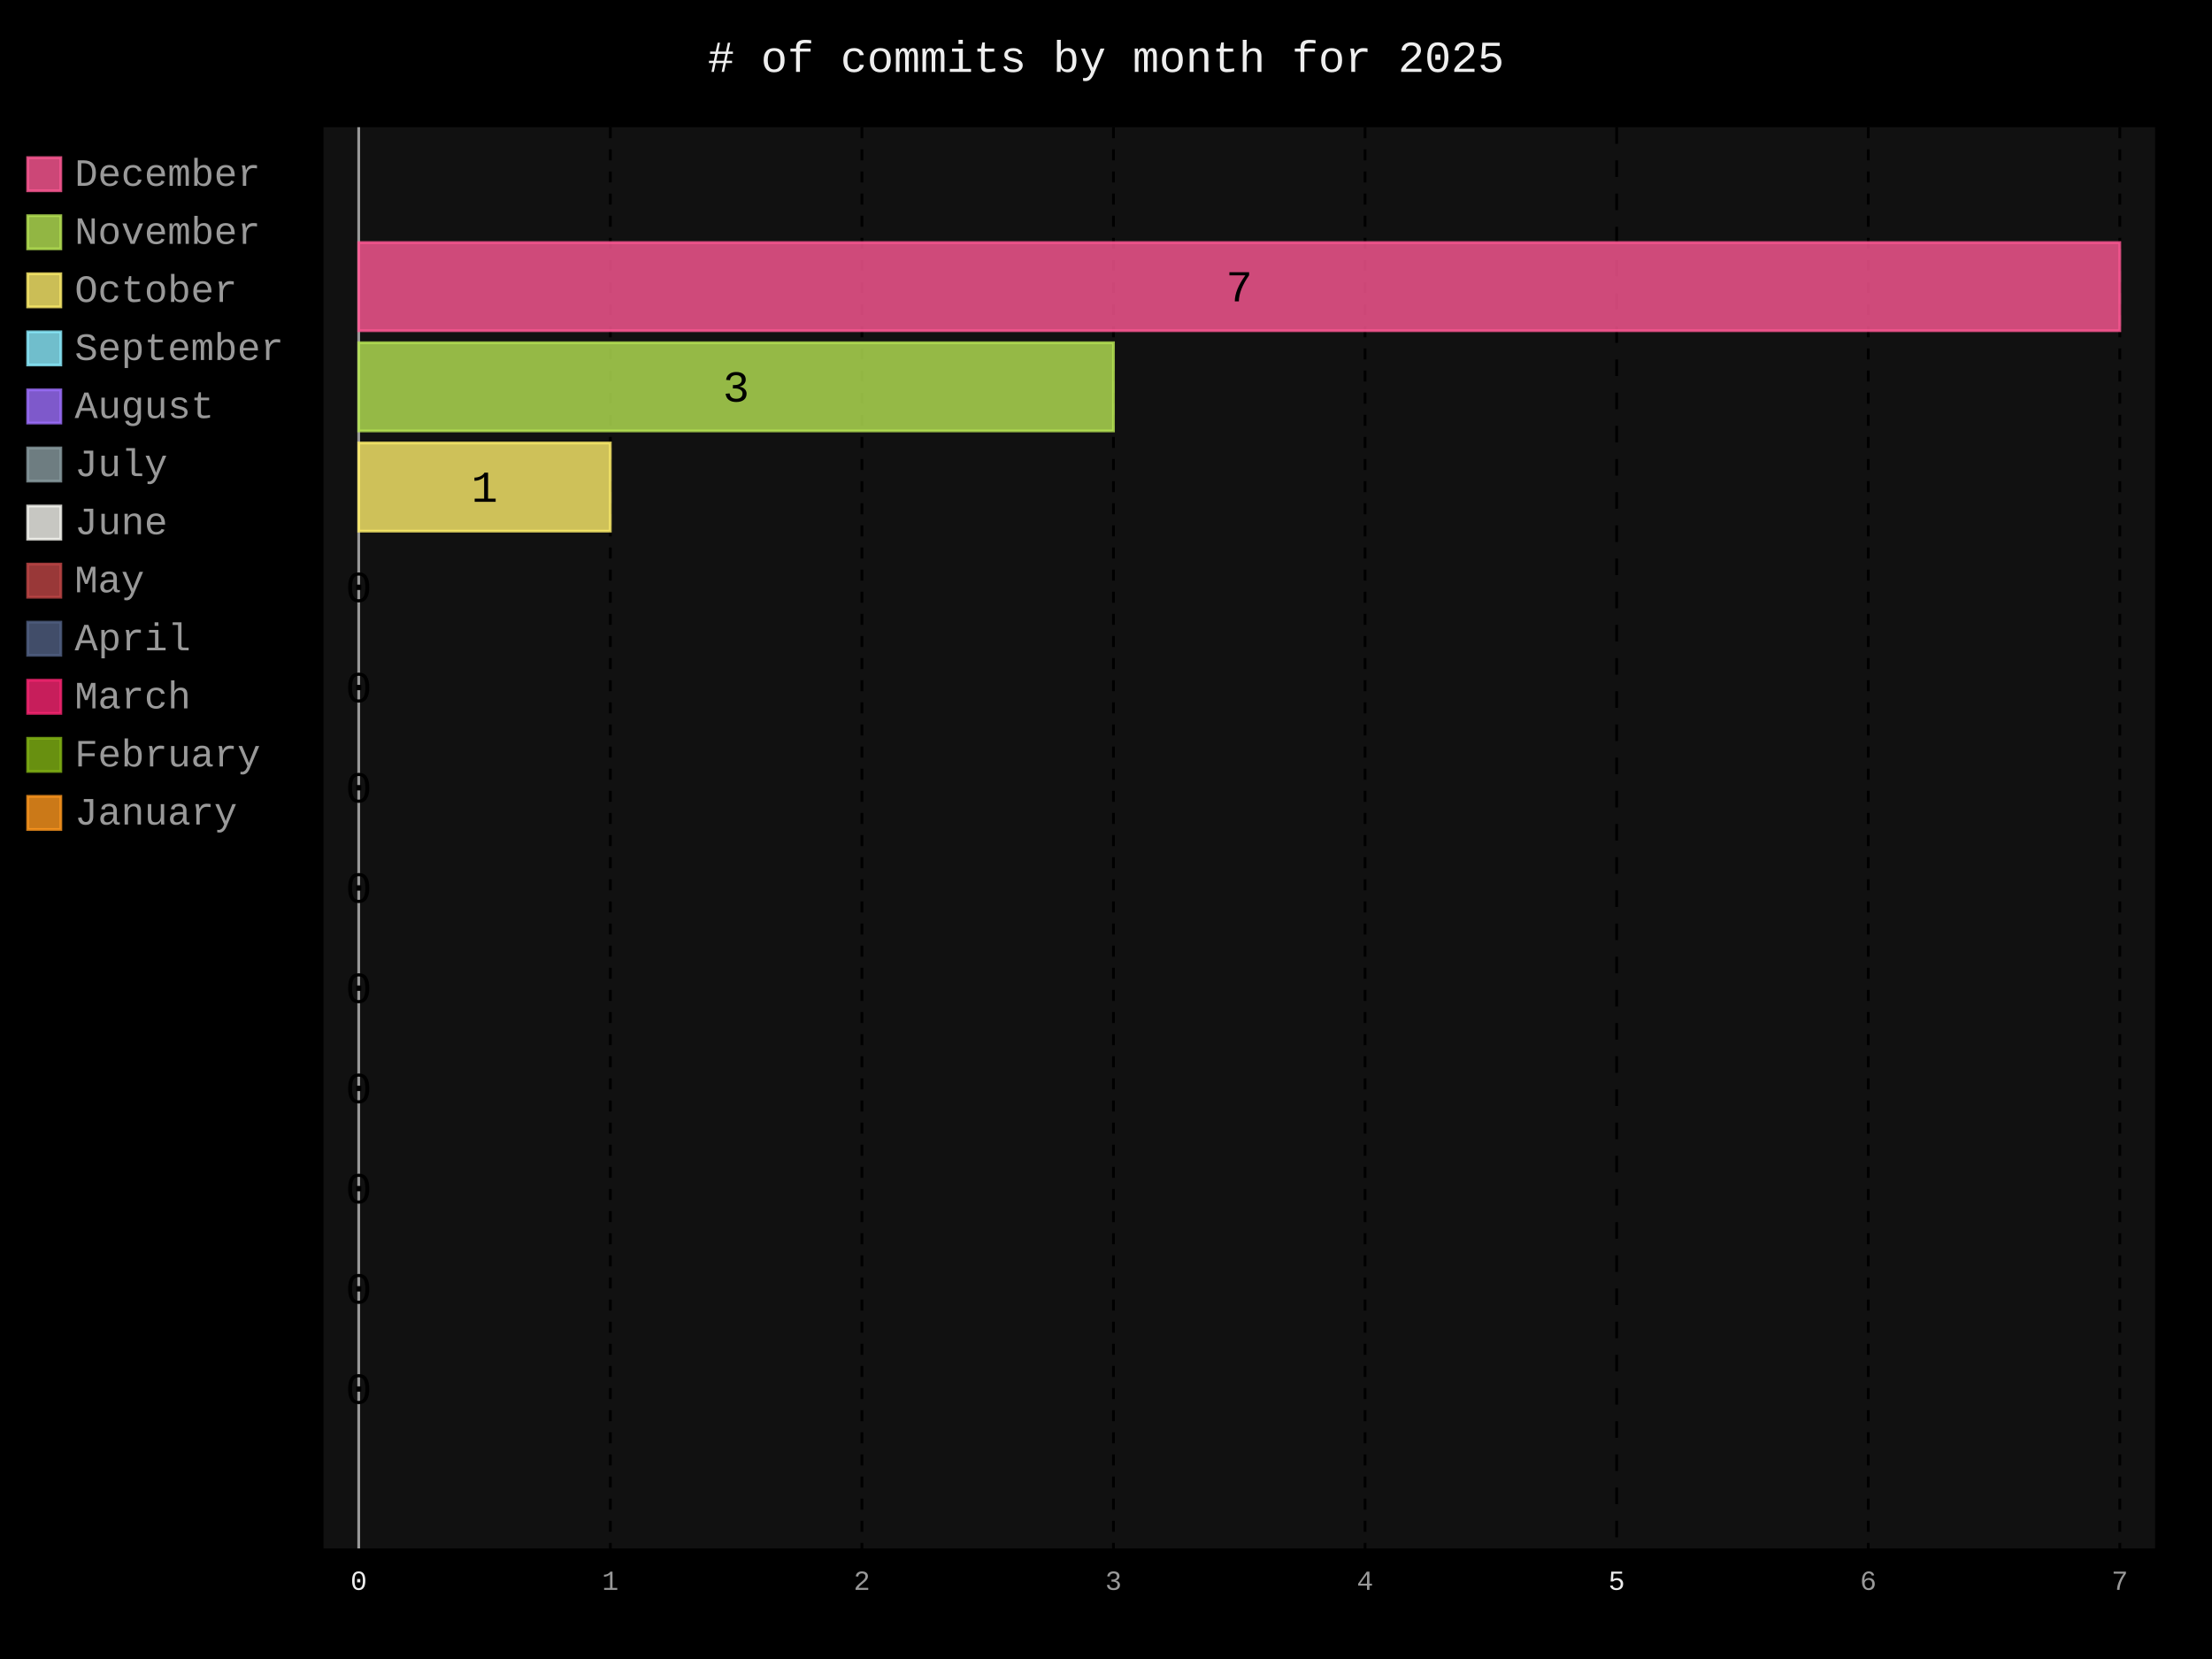
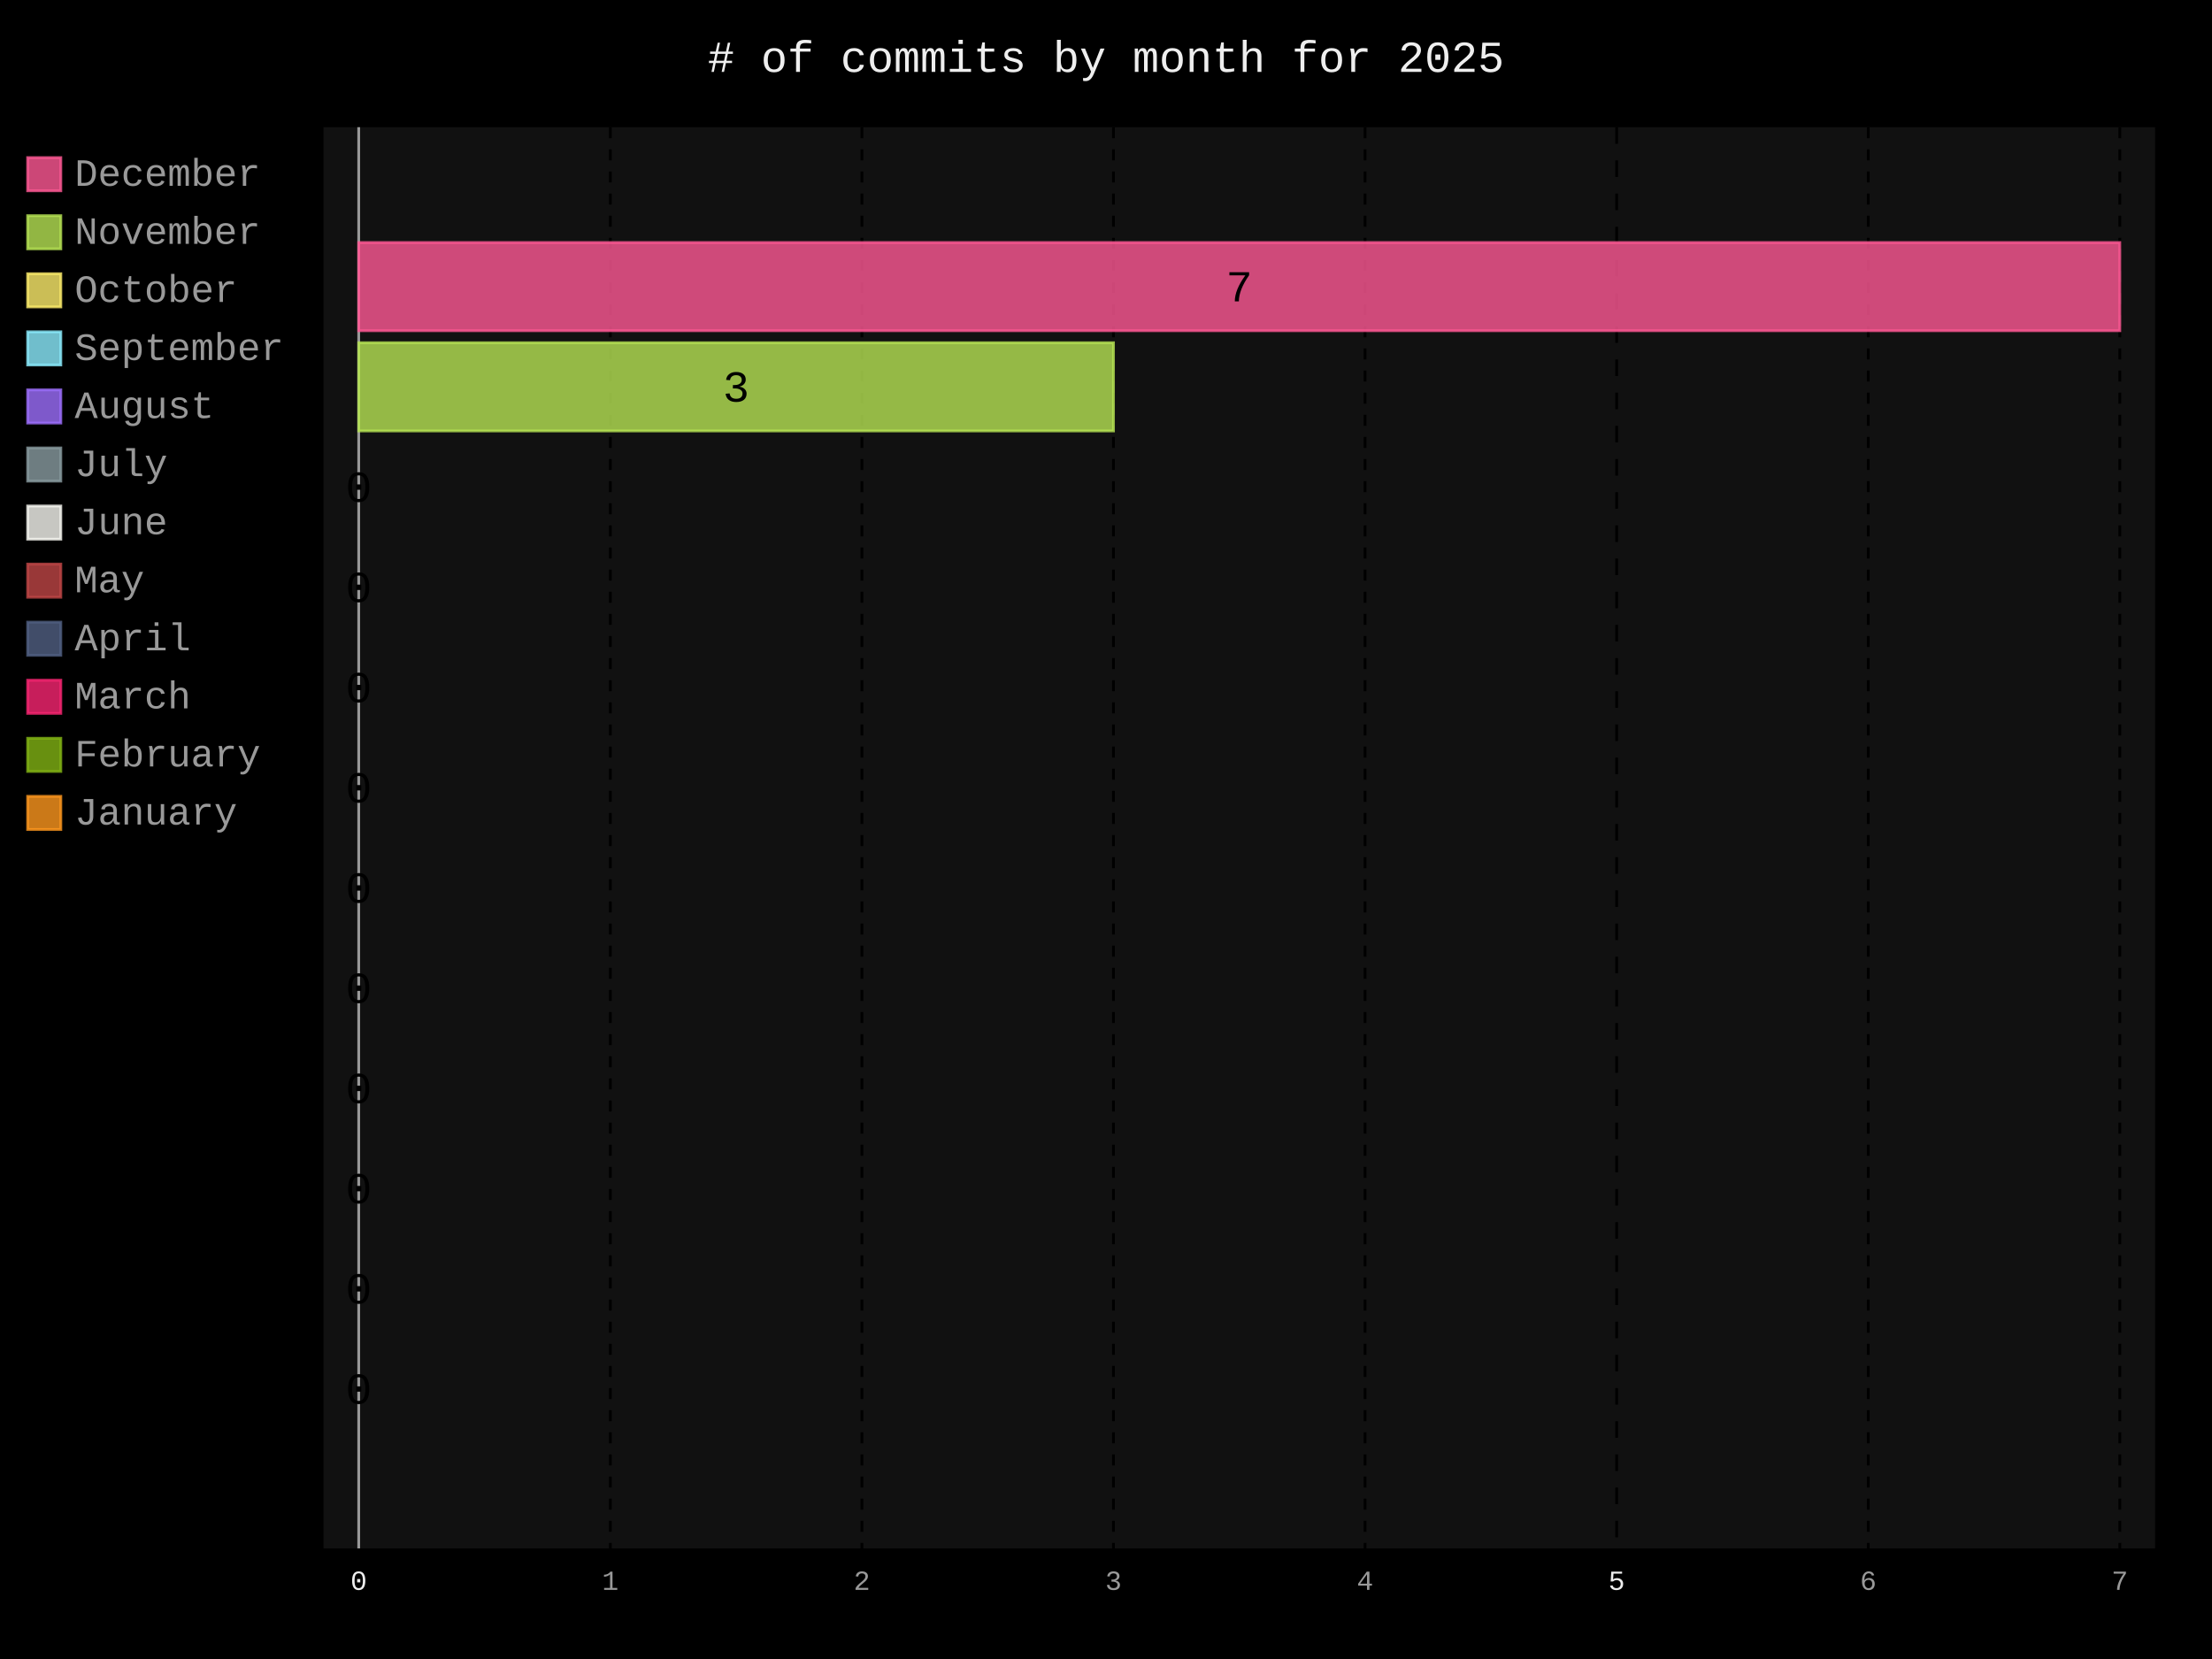
- <svg xmlns="http://www.w3.org/2000/svg" id="chart-033a6d53-f25a-4b0a-ab11-60c1f009cb1c" class="pygal-chart" viewBox="0 0 800 600">
+ <svg xmlns="http://www.w3.org/2000/svg" id="chart-4aa34056-ab51-4008-8368-e48fa3f1f7fa" class="pygal-chart" viewBox="0 0 800 600">
  <defs>
-     <style type="text/css">#chart-033a6d53-f25a-4b0a-ab11-60c1f009cb1c{-webkit-user-select:none;-webkit-font-smoothing:antialiased;font-family:Consolas,"Liberation Mono",Menlo,Courier,monospace}#chart-033a6d53-f25a-4b0a-ab11-60c1f009cb1c .title{font-family:Consolas,"Liberation Mono",Menlo,Courier,monospace;font-size:16px}#chart-033a6d53-f25a-4b0a-ab11-60c1f009cb1c .legends .legend text{font-family:Consolas,"Liberation Mono",Menlo,Courier,monospace;font-size:14px}#chart-033a6d53-f25a-4b0a-ab11-60c1f009cb1c .axis text{font-family:Consolas,"Liberation Mono",Menlo,Courier,monospace;font-size:10px}#chart-033a6d53-f25a-4b0a-ab11-60c1f009cb1c .axis text.major{font-family:Consolas,"Liberation Mono",Menlo,Courier,monospace;font-size:10px}#chart-033a6d53-f25a-4b0a-ab11-60c1f009cb1c .text-overlay text.value{font-family:Consolas,"Liberation Mono",Menlo,Courier,monospace;font-size:16px}#chart-033a6d53-f25a-4b0a-ab11-60c1f009cb1c .text-overlay text.label{font-family:Consolas,"Liberation Mono",Menlo,Courier,monospace;font-size:10px}#chart-033a6d53-f25a-4b0a-ab11-60c1f009cb1c .tooltip{font-family:Consolas,"Liberation Mono",Menlo,Courier,monospace;font-size:14px}#chart-033a6d53-f25a-4b0a-ab11-60c1f009cb1c text.no_data{font-family:Consolas,"Liberation Mono",Menlo,Courier,monospace;font-size:64px}
- #chart-033a6d53-f25a-4b0a-ab11-60c1f009cb1c{background-color:black}#chart-033a6d53-f25a-4b0a-ab11-60c1f009cb1c path,#chart-033a6d53-f25a-4b0a-ab11-60c1f009cb1c line,#chart-033a6d53-f25a-4b0a-ab11-60c1f009cb1c rect,#chart-033a6d53-f25a-4b0a-ab11-60c1f009cb1c circle{-webkit-transition:250ms;-moz-transition:250ms;transition:250ms}#chart-033a6d53-f25a-4b0a-ab11-60c1f009cb1c .graph &gt; .background{fill:black}#chart-033a6d53-f25a-4b0a-ab11-60c1f009cb1c .plot &gt; .background{fill:#111}#chart-033a6d53-f25a-4b0a-ab11-60c1f009cb1c .graph{fill:#999}#chart-033a6d53-f25a-4b0a-ab11-60c1f009cb1c text.no_data{fill:#eee}#chart-033a6d53-f25a-4b0a-ab11-60c1f009cb1c .title{fill:#eee}#chart-033a6d53-f25a-4b0a-ab11-60c1f009cb1c .legends .legend text{fill:#999}#chart-033a6d53-f25a-4b0a-ab11-60c1f009cb1c .legends .legend:hover text{fill:#eee}#chart-033a6d53-f25a-4b0a-ab11-60c1f009cb1c .axis .line{stroke:#eee}#chart-033a6d53-f25a-4b0a-ab11-60c1f009cb1c .axis .guide.line{stroke:#555}#chart-033a6d53-f25a-4b0a-ab11-60c1f009cb1c .axis .major.line{stroke:#999}#chart-033a6d53-f25a-4b0a-ab11-60c1f009cb1c .axis text.major{fill:#eee}#chart-033a6d53-f25a-4b0a-ab11-60c1f009cb1c .axis.y .guides:hover .guide.line,#chart-033a6d53-f25a-4b0a-ab11-60c1f009cb1c .line-graph .axis.x .guides:hover .guide.line,#chart-033a6d53-f25a-4b0a-ab11-60c1f009cb1c .stackedline-graph .axis.x .guides:hover .guide.line,#chart-033a6d53-f25a-4b0a-ab11-60c1f009cb1c .xy-graph .axis.x .guides:hover .guide.line{stroke:#eee}#chart-033a6d53-f25a-4b0a-ab11-60c1f009cb1c .axis .guides:hover text{fill:#eee}#chart-033a6d53-f25a-4b0a-ab11-60c1f009cb1c .reactive{fill-opacity:.8;stroke-opacity:.8;stroke-width:1}#chart-033a6d53-f25a-4b0a-ab11-60c1f009cb1c .ci{stroke:#999}#chart-033a6d53-f25a-4b0a-ab11-60c1f009cb1c .reactive.active,#chart-033a6d53-f25a-4b0a-ab11-60c1f009cb1c .active .reactive{fill-opacity:.4;stroke-opacity:.9;stroke-width:4}#chart-033a6d53-f25a-4b0a-ab11-60c1f009cb1c .ci .reactive.active{stroke-width:1.5}#chart-033a6d53-f25a-4b0a-ab11-60c1f009cb1c .series text{fill:#eee}#chart-033a6d53-f25a-4b0a-ab11-60c1f009cb1c .tooltip rect{fill:#111;stroke:#eee;-webkit-transition:opacity 250ms;-moz-transition:opacity 250ms;transition:opacity 250ms}#chart-033a6d53-f25a-4b0a-ab11-60c1f009cb1c .tooltip .label{fill:#999}#chart-033a6d53-f25a-4b0a-ab11-60c1f009cb1c .tooltip .label{fill:#999}#chart-033a6d53-f25a-4b0a-ab11-60c1f009cb1c .tooltip .legend{font-size:.8em;fill:#555}#chart-033a6d53-f25a-4b0a-ab11-60c1f009cb1c .tooltip .x_label{font-size:.6em;fill:#eee}#chart-033a6d53-f25a-4b0a-ab11-60c1f009cb1c .tooltip .xlink{font-size:.5em;text-decoration:underline}#chart-033a6d53-f25a-4b0a-ab11-60c1f009cb1c .tooltip .value{font-size:1.5em}#chart-033a6d53-f25a-4b0a-ab11-60c1f009cb1c .bound{font-size:.5em}#chart-033a6d53-f25a-4b0a-ab11-60c1f009cb1c .max-value{font-size:.75em;fill:#555}#chart-033a6d53-f25a-4b0a-ab11-60c1f009cb1c .map-element{fill:#111;stroke:#555 !important}#chart-033a6d53-f25a-4b0a-ab11-60c1f009cb1c .map-element .reactive{fill-opacity:inherit;stroke-opacity:inherit}#chart-033a6d53-f25a-4b0a-ab11-60c1f009cb1c .color-0,#chart-033a6d53-f25a-4b0a-ab11-60c1f009cb1c .color-0 a:visited{stroke:#ff5995;fill:#ff5995}#chart-033a6d53-f25a-4b0a-ab11-60c1f009cb1c .color-1,#chart-033a6d53-f25a-4b0a-ab11-60c1f009cb1c .color-1 a:visited{stroke:#b6e354;fill:#b6e354}#chart-033a6d53-f25a-4b0a-ab11-60c1f009cb1c .color-2,#chart-033a6d53-f25a-4b0a-ab11-60c1f009cb1c .color-2 a:visited{stroke:#feed6c;fill:#feed6c}#chart-033a6d53-f25a-4b0a-ab11-60c1f009cb1c .color-3,#chart-033a6d53-f25a-4b0a-ab11-60c1f009cb1c .color-3 a:visited{stroke:#8cedff;fill:#8cedff}#chart-033a6d53-f25a-4b0a-ab11-60c1f009cb1c .color-4,#chart-033a6d53-f25a-4b0a-ab11-60c1f009cb1c .color-4 a:visited{stroke:#9e6ffe;fill:#9e6ffe}#chart-033a6d53-f25a-4b0a-ab11-60c1f009cb1c .color-5,#chart-033a6d53-f25a-4b0a-ab11-60c1f009cb1c .color-5 a:visited{stroke:#899ca1;fill:#899ca1}#chart-033a6d53-f25a-4b0a-ab11-60c1f009cb1c .color-6,#chart-033a6d53-f25a-4b0a-ab11-60c1f009cb1c .color-6 a:visited{stroke:#f8f8f2;fill:#f8f8f2}#chart-033a6d53-f25a-4b0a-ab11-60c1f009cb1c .color-7,#chart-033a6d53-f25a-4b0a-ab11-60c1f009cb1c .color-7 a:visited{stroke:#bf4646;fill:#bf4646}#chart-033a6d53-f25a-4b0a-ab11-60c1f009cb1c .color-8,#chart-033a6d53-f25a-4b0a-ab11-60c1f009cb1c .color-8 a:visited{stroke:#516083;fill:#516083}#chart-033a6d53-f25a-4b0a-ab11-60c1f009cb1c .color-9,#chart-033a6d53-f25a-4b0a-ab11-60c1f009cb1c .color-9 a:visited{stroke:#f92672;fill:#f92672}#chart-033a6d53-f25a-4b0a-ab11-60c1f009cb1c .color-10,#chart-033a6d53-f25a-4b0a-ab11-60c1f009cb1c .color-10 a:visited{stroke:#82b414;fill:#82b414}#chart-033a6d53-f25a-4b0a-ab11-60c1f009cb1c .color-11,#chart-033a6d53-f25a-4b0a-ab11-60c1f009cb1c .color-11 a:visited{stroke:#fd971f;fill:#fd971f}#chart-033a6d53-f25a-4b0a-ab11-60c1f009cb1c .text-overlay .color-0 text{fill:black}#chart-033a6d53-f25a-4b0a-ab11-60c1f009cb1c .text-overlay .color-1 text{fill:black}#chart-033a6d53-f25a-4b0a-ab11-60c1f009cb1c .text-overlay .color-2 text{fill:black}#chart-033a6d53-f25a-4b0a-ab11-60c1f009cb1c .text-overlay .color-3 text{fill:black}#chart-033a6d53-f25a-4b0a-ab11-60c1f009cb1c .text-overlay .color-4 text{fill:black}#chart-033a6d53-f25a-4b0a-ab11-60c1f009cb1c .text-overlay .color-5 text{fill:black}#chart-033a6d53-f25a-4b0a-ab11-60c1f009cb1c .text-overlay .color-6 text{fill:black}#chart-033a6d53-f25a-4b0a-ab11-60c1f009cb1c .text-overlay .color-7 text{fill:black}#chart-033a6d53-f25a-4b0a-ab11-60c1f009cb1c .text-overlay .color-8 text{fill:black}#chart-033a6d53-f25a-4b0a-ab11-60c1f009cb1c .text-overlay .color-9 text{fill:black}#chart-033a6d53-f25a-4b0a-ab11-60c1f009cb1c .text-overlay .color-10 text{fill:black}#chart-033a6d53-f25a-4b0a-ab11-60c1f009cb1c .text-overlay .color-11 text{fill:black}
- #chart-033a6d53-f25a-4b0a-ab11-60c1f009cb1c text.no_data{text-anchor:middle}#chart-033a6d53-f25a-4b0a-ab11-60c1f009cb1c .guide.line{fill:none}#chart-033a6d53-f25a-4b0a-ab11-60c1f009cb1c .centered{text-anchor:middle}#chart-033a6d53-f25a-4b0a-ab11-60c1f009cb1c .title{text-anchor:middle}#chart-033a6d53-f25a-4b0a-ab11-60c1f009cb1c .legends .legend text{fill-opacity:1}#chart-033a6d53-f25a-4b0a-ab11-60c1f009cb1c .axis.x text{text-anchor:middle}#chart-033a6d53-f25a-4b0a-ab11-60c1f009cb1c .axis.x:not(.web) text[transform]{text-anchor:start}#chart-033a6d53-f25a-4b0a-ab11-60c1f009cb1c .axis.x:not(.web) text[transform].backwards{text-anchor:end}#chart-033a6d53-f25a-4b0a-ab11-60c1f009cb1c .axis.y text{text-anchor:end}#chart-033a6d53-f25a-4b0a-ab11-60c1f009cb1c .axis.y text[transform].backwards{text-anchor:start}#chart-033a6d53-f25a-4b0a-ab11-60c1f009cb1c .axis.y2 text{text-anchor:start}#chart-033a6d53-f25a-4b0a-ab11-60c1f009cb1c .axis.y2 text[transform].backwards{text-anchor:end}#chart-033a6d53-f25a-4b0a-ab11-60c1f009cb1c .axis .guide.line{stroke-dasharray:4,4;stroke:black}#chart-033a6d53-f25a-4b0a-ab11-60c1f009cb1c .axis .major.guide.line{stroke-dasharray:6,6;stroke:black}#chart-033a6d53-f25a-4b0a-ab11-60c1f009cb1c .horizontal .axis.y .guide.line,#chart-033a6d53-f25a-4b0a-ab11-60c1f009cb1c .horizontal .axis.y2 .guide.line,#chart-033a6d53-f25a-4b0a-ab11-60c1f009cb1c .vertical .axis.x .guide.line{opacity:0}#chart-033a6d53-f25a-4b0a-ab11-60c1f009cb1c .horizontal .axis.always_show .guide.line,#chart-033a6d53-f25a-4b0a-ab11-60c1f009cb1c .vertical .axis.always_show .guide.line{opacity:1 !important}#chart-033a6d53-f25a-4b0a-ab11-60c1f009cb1c .axis.y .guides:hover .guide.line,#chart-033a6d53-f25a-4b0a-ab11-60c1f009cb1c .axis.y2 .guides:hover .guide.line,#chart-033a6d53-f25a-4b0a-ab11-60c1f009cb1c .axis.x .guides:hover .guide.line{opacity:1}#chart-033a6d53-f25a-4b0a-ab11-60c1f009cb1c .axis .guides:hover text{opacity:1}#chart-033a6d53-f25a-4b0a-ab11-60c1f009cb1c .nofill{fill:none}#chart-033a6d53-f25a-4b0a-ab11-60c1f009cb1c .subtle-fill{fill-opacity:.2}#chart-033a6d53-f25a-4b0a-ab11-60c1f009cb1c .dot{stroke-width:1px;fill-opacity:1;stroke-opacity:1}#chart-033a6d53-f25a-4b0a-ab11-60c1f009cb1c .dot.active{stroke-width:5px}#chart-033a6d53-f25a-4b0a-ab11-60c1f009cb1c .dot.negative{fill:transparent}#chart-033a6d53-f25a-4b0a-ab11-60c1f009cb1c text,#chart-033a6d53-f25a-4b0a-ab11-60c1f009cb1c tspan{stroke:none !important}#chart-033a6d53-f25a-4b0a-ab11-60c1f009cb1c .series text.active{opacity:1}#chart-033a6d53-f25a-4b0a-ab11-60c1f009cb1c .tooltip rect{fill-opacity:.95;stroke-width:.5}#chart-033a6d53-f25a-4b0a-ab11-60c1f009cb1c .tooltip text{fill-opacity:1}#chart-033a6d53-f25a-4b0a-ab11-60c1f009cb1c .showable{visibility:hidden}#chart-033a6d53-f25a-4b0a-ab11-60c1f009cb1c .showable.shown{visibility:visible}#chart-033a6d53-f25a-4b0a-ab11-60c1f009cb1c .gauge-background{fill:rgba(229,229,229,1);stroke:none}#chart-033a6d53-f25a-4b0a-ab11-60c1f009cb1c .bg-lines{stroke:black;stroke-width:2px}</style>
+     <style type="text/css">#chart-4aa34056-ab51-4008-8368-e48fa3f1f7fa{-webkit-user-select:none;-webkit-font-smoothing:antialiased;font-family:Consolas,"Liberation Mono",Menlo,Courier,monospace}#chart-4aa34056-ab51-4008-8368-e48fa3f1f7fa .title{font-family:Consolas,"Liberation Mono",Menlo,Courier,monospace;font-size:16px}#chart-4aa34056-ab51-4008-8368-e48fa3f1f7fa .legends .legend text{font-family:Consolas,"Liberation Mono",Menlo,Courier,monospace;font-size:14px}#chart-4aa34056-ab51-4008-8368-e48fa3f1f7fa .axis text{font-family:Consolas,"Liberation Mono",Menlo,Courier,monospace;font-size:10px}#chart-4aa34056-ab51-4008-8368-e48fa3f1f7fa .axis text.major{font-family:Consolas,"Liberation Mono",Menlo,Courier,monospace;font-size:10px}#chart-4aa34056-ab51-4008-8368-e48fa3f1f7fa .text-overlay text.value{font-family:Consolas,"Liberation Mono",Menlo,Courier,monospace;font-size:16px}#chart-4aa34056-ab51-4008-8368-e48fa3f1f7fa .text-overlay text.label{font-family:Consolas,"Liberation Mono",Menlo,Courier,monospace;font-size:10px}#chart-4aa34056-ab51-4008-8368-e48fa3f1f7fa .tooltip{font-family:Consolas,"Liberation Mono",Menlo,Courier,monospace;font-size:14px}#chart-4aa34056-ab51-4008-8368-e48fa3f1f7fa text.no_data{font-family:Consolas,"Liberation Mono",Menlo,Courier,monospace;font-size:64px}
+ #chart-4aa34056-ab51-4008-8368-e48fa3f1f7fa{background-color:black}#chart-4aa34056-ab51-4008-8368-e48fa3f1f7fa path,#chart-4aa34056-ab51-4008-8368-e48fa3f1f7fa line,#chart-4aa34056-ab51-4008-8368-e48fa3f1f7fa rect,#chart-4aa34056-ab51-4008-8368-e48fa3f1f7fa circle{-webkit-transition:250ms;-moz-transition:250ms;transition:250ms}#chart-4aa34056-ab51-4008-8368-e48fa3f1f7fa .graph &gt; .background{fill:black}#chart-4aa34056-ab51-4008-8368-e48fa3f1f7fa .plot &gt; .background{fill:#111}#chart-4aa34056-ab51-4008-8368-e48fa3f1f7fa .graph{fill:#999}#chart-4aa34056-ab51-4008-8368-e48fa3f1f7fa text.no_data{fill:#eee}#chart-4aa34056-ab51-4008-8368-e48fa3f1f7fa .title{fill:#eee}#chart-4aa34056-ab51-4008-8368-e48fa3f1f7fa .legends .legend text{fill:#999}#chart-4aa34056-ab51-4008-8368-e48fa3f1f7fa .legends .legend:hover text{fill:#eee}#chart-4aa34056-ab51-4008-8368-e48fa3f1f7fa .axis .line{stroke:#eee}#chart-4aa34056-ab51-4008-8368-e48fa3f1f7fa .axis .guide.line{stroke:#555}#chart-4aa34056-ab51-4008-8368-e48fa3f1f7fa .axis .major.line{stroke:#999}#chart-4aa34056-ab51-4008-8368-e48fa3f1f7fa .axis text.major{fill:#eee}#chart-4aa34056-ab51-4008-8368-e48fa3f1f7fa .axis.y .guides:hover .guide.line,#chart-4aa34056-ab51-4008-8368-e48fa3f1f7fa .line-graph .axis.x .guides:hover .guide.line,#chart-4aa34056-ab51-4008-8368-e48fa3f1f7fa .stackedline-graph .axis.x .guides:hover .guide.line,#chart-4aa34056-ab51-4008-8368-e48fa3f1f7fa .xy-graph .axis.x .guides:hover .guide.line{stroke:#eee}#chart-4aa34056-ab51-4008-8368-e48fa3f1f7fa .axis .guides:hover text{fill:#eee}#chart-4aa34056-ab51-4008-8368-e48fa3f1f7fa .reactive{fill-opacity:.8;stroke-opacity:.8;stroke-width:1}#chart-4aa34056-ab51-4008-8368-e48fa3f1f7fa .ci{stroke:#999}#chart-4aa34056-ab51-4008-8368-e48fa3f1f7fa .reactive.active,#chart-4aa34056-ab51-4008-8368-e48fa3f1f7fa .active .reactive{fill-opacity:.4;stroke-opacity:.9;stroke-width:4}#chart-4aa34056-ab51-4008-8368-e48fa3f1f7fa .ci .reactive.active{stroke-width:1.5}#chart-4aa34056-ab51-4008-8368-e48fa3f1f7fa .series text{fill:#eee}#chart-4aa34056-ab51-4008-8368-e48fa3f1f7fa .tooltip rect{fill:#111;stroke:#eee;-webkit-transition:opacity 250ms;-moz-transition:opacity 250ms;transition:opacity 250ms}#chart-4aa34056-ab51-4008-8368-e48fa3f1f7fa .tooltip .label{fill:#999}#chart-4aa34056-ab51-4008-8368-e48fa3f1f7fa .tooltip .label{fill:#999}#chart-4aa34056-ab51-4008-8368-e48fa3f1f7fa .tooltip .legend{font-size:.8em;fill:#555}#chart-4aa34056-ab51-4008-8368-e48fa3f1f7fa .tooltip .x_label{font-size:.6em;fill:#eee}#chart-4aa34056-ab51-4008-8368-e48fa3f1f7fa .tooltip .xlink{font-size:.5em;text-decoration:underline}#chart-4aa34056-ab51-4008-8368-e48fa3f1f7fa .tooltip .value{font-size:1.5em}#chart-4aa34056-ab51-4008-8368-e48fa3f1f7fa .bound{font-size:.5em}#chart-4aa34056-ab51-4008-8368-e48fa3f1f7fa .max-value{font-size:.75em;fill:#555}#chart-4aa34056-ab51-4008-8368-e48fa3f1f7fa .map-element{fill:#111;stroke:#555 !important}#chart-4aa34056-ab51-4008-8368-e48fa3f1f7fa .map-element .reactive{fill-opacity:inherit;stroke-opacity:inherit}#chart-4aa34056-ab51-4008-8368-e48fa3f1f7fa .color-0,#chart-4aa34056-ab51-4008-8368-e48fa3f1f7fa .color-0 a:visited{stroke:#ff5995;fill:#ff5995}#chart-4aa34056-ab51-4008-8368-e48fa3f1f7fa .color-1,#chart-4aa34056-ab51-4008-8368-e48fa3f1f7fa .color-1 a:visited{stroke:#b6e354;fill:#b6e354}#chart-4aa34056-ab51-4008-8368-e48fa3f1f7fa .color-2,#chart-4aa34056-ab51-4008-8368-e48fa3f1f7fa .color-2 a:visited{stroke:#feed6c;fill:#feed6c}#chart-4aa34056-ab51-4008-8368-e48fa3f1f7fa .color-3,#chart-4aa34056-ab51-4008-8368-e48fa3f1f7fa .color-3 a:visited{stroke:#8cedff;fill:#8cedff}#chart-4aa34056-ab51-4008-8368-e48fa3f1f7fa .color-4,#chart-4aa34056-ab51-4008-8368-e48fa3f1f7fa .color-4 a:visited{stroke:#9e6ffe;fill:#9e6ffe}#chart-4aa34056-ab51-4008-8368-e48fa3f1f7fa .color-5,#chart-4aa34056-ab51-4008-8368-e48fa3f1f7fa .color-5 a:visited{stroke:#899ca1;fill:#899ca1}#chart-4aa34056-ab51-4008-8368-e48fa3f1f7fa .color-6,#chart-4aa34056-ab51-4008-8368-e48fa3f1f7fa .color-6 a:visited{stroke:#f8f8f2;fill:#f8f8f2}#chart-4aa34056-ab51-4008-8368-e48fa3f1f7fa .color-7,#chart-4aa34056-ab51-4008-8368-e48fa3f1f7fa .color-7 a:visited{stroke:#bf4646;fill:#bf4646}#chart-4aa34056-ab51-4008-8368-e48fa3f1f7fa .color-8,#chart-4aa34056-ab51-4008-8368-e48fa3f1f7fa .color-8 a:visited{stroke:#516083;fill:#516083}#chart-4aa34056-ab51-4008-8368-e48fa3f1f7fa .color-9,#chart-4aa34056-ab51-4008-8368-e48fa3f1f7fa .color-9 a:visited{stroke:#f92672;fill:#f92672}#chart-4aa34056-ab51-4008-8368-e48fa3f1f7fa .color-10,#chart-4aa34056-ab51-4008-8368-e48fa3f1f7fa .color-10 a:visited{stroke:#82b414;fill:#82b414}#chart-4aa34056-ab51-4008-8368-e48fa3f1f7fa .color-11,#chart-4aa34056-ab51-4008-8368-e48fa3f1f7fa .color-11 a:visited{stroke:#fd971f;fill:#fd971f}#chart-4aa34056-ab51-4008-8368-e48fa3f1f7fa .text-overlay .color-0 text{fill:black}#chart-4aa34056-ab51-4008-8368-e48fa3f1f7fa .text-overlay .color-1 text{fill:black}#chart-4aa34056-ab51-4008-8368-e48fa3f1f7fa .text-overlay .color-2 text{fill:black}#chart-4aa34056-ab51-4008-8368-e48fa3f1f7fa .text-overlay .color-3 text{fill:black}#chart-4aa34056-ab51-4008-8368-e48fa3f1f7fa .text-overlay .color-4 text{fill:black}#chart-4aa34056-ab51-4008-8368-e48fa3f1f7fa .text-overlay .color-5 text{fill:black}#chart-4aa34056-ab51-4008-8368-e48fa3f1f7fa .text-overlay .color-6 text{fill:black}#chart-4aa34056-ab51-4008-8368-e48fa3f1f7fa .text-overlay .color-7 text{fill:black}#chart-4aa34056-ab51-4008-8368-e48fa3f1f7fa .text-overlay .color-8 text{fill:black}#chart-4aa34056-ab51-4008-8368-e48fa3f1f7fa .text-overlay .color-9 text{fill:black}#chart-4aa34056-ab51-4008-8368-e48fa3f1f7fa .text-overlay .color-10 text{fill:black}#chart-4aa34056-ab51-4008-8368-e48fa3f1f7fa .text-overlay .color-11 text{fill:black}
+ #chart-4aa34056-ab51-4008-8368-e48fa3f1f7fa text.no_data{text-anchor:middle}#chart-4aa34056-ab51-4008-8368-e48fa3f1f7fa .guide.line{fill:none}#chart-4aa34056-ab51-4008-8368-e48fa3f1f7fa .centered{text-anchor:middle}#chart-4aa34056-ab51-4008-8368-e48fa3f1f7fa .title{text-anchor:middle}#chart-4aa34056-ab51-4008-8368-e48fa3f1f7fa .legends .legend text{fill-opacity:1}#chart-4aa34056-ab51-4008-8368-e48fa3f1f7fa .axis.x text{text-anchor:middle}#chart-4aa34056-ab51-4008-8368-e48fa3f1f7fa .axis.x:not(.web) text[transform]{text-anchor:start}#chart-4aa34056-ab51-4008-8368-e48fa3f1f7fa .axis.x:not(.web) text[transform].backwards{text-anchor:end}#chart-4aa34056-ab51-4008-8368-e48fa3f1f7fa .axis.y text{text-anchor:end}#chart-4aa34056-ab51-4008-8368-e48fa3f1f7fa .axis.y text[transform].backwards{text-anchor:start}#chart-4aa34056-ab51-4008-8368-e48fa3f1f7fa .axis.y2 text{text-anchor:start}#chart-4aa34056-ab51-4008-8368-e48fa3f1f7fa .axis.y2 text[transform].backwards{text-anchor:end}#chart-4aa34056-ab51-4008-8368-e48fa3f1f7fa .axis .guide.line{stroke-dasharray:4,4;stroke:black}#chart-4aa34056-ab51-4008-8368-e48fa3f1f7fa .axis .major.guide.line{stroke-dasharray:6,6;stroke:black}#chart-4aa34056-ab51-4008-8368-e48fa3f1f7fa .horizontal .axis.y .guide.line,#chart-4aa34056-ab51-4008-8368-e48fa3f1f7fa .horizontal .axis.y2 .guide.line,#chart-4aa34056-ab51-4008-8368-e48fa3f1f7fa .vertical .axis.x .guide.line{opacity:0}#chart-4aa34056-ab51-4008-8368-e48fa3f1f7fa .horizontal .axis.always_show .guide.line,#chart-4aa34056-ab51-4008-8368-e48fa3f1f7fa .vertical .axis.always_show .guide.line{opacity:1 !important}#chart-4aa34056-ab51-4008-8368-e48fa3f1f7fa .axis.y .guides:hover .guide.line,#chart-4aa34056-ab51-4008-8368-e48fa3f1f7fa .axis.y2 .guides:hover .guide.line,#chart-4aa34056-ab51-4008-8368-e48fa3f1f7fa .axis.x .guides:hover .guide.line{opacity:1}#chart-4aa34056-ab51-4008-8368-e48fa3f1f7fa .axis .guides:hover text{opacity:1}#chart-4aa34056-ab51-4008-8368-e48fa3f1f7fa .nofill{fill:none}#chart-4aa34056-ab51-4008-8368-e48fa3f1f7fa .subtle-fill{fill-opacity:.2}#chart-4aa34056-ab51-4008-8368-e48fa3f1f7fa .dot{stroke-width:1px;fill-opacity:1;stroke-opacity:1}#chart-4aa34056-ab51-4008-8368-e48fa3f1f7fa .dot.active{stroke-width:5px}#chart-4aa34056-ab51-4008-8368-e48fa3f1f7fa .dot.negative{fill:transparent}#chart-4aa34056-ab51-4008-8368-e48fa3f1f7fa text,#chart-4aa34056-ab51-4008-8368-e48fa3f1f7fa tspan{stroke:none !important}#chart-4aa34056-ab51-4008-8368-e48fa3f1f7fa .series text.active{opacity:1}#chart-4aa34056-ab51-4008-8368-e48fa3f1f7fa .tooltip rect{fill-opacity:.95;stroke-width:.5}#chart-4aa34056-ab51-4008-8368-e48fa3f1f7fa .tooltip text{fill-opacity:1}#chart-4aa34056-ab51-4008-8368-e48fa3f1f7fa .showable{visibility:hidden}#chart-4aa34056-ab51-4008-8368-e48fa3f1f7fa .showable.shown{visibility:visible}#chart-4aa34056-ab51-4008-8368-e48fa3f1f7fa .gauge-background{fill:rgba(229,229,229,1);stroke:none}#chart-4aa34056-ab51-4008-8368-e48fa3f1f7fa .bg-lines{stroke:black;stroke-width:2px}</style>
  </defs>
  <g class="graph horizontalbar-graph horizontal">
    <rect x="0" y="0" width="800" height="600" class="background" />
    <g transform="translate(117, 46)" class="plot">
      <rect x="0" y="0" width="662.4" height="514" class="background" />
      <g class="axis x always_show">
        <g class="guides">
          <path d="M12.738 0 v514" class="axis major line" />
          <text x="12.738" y="529.0" class="major">0</text>
        </g>
        <g class="guides">
          <path d="M103.727 0 v514" class="guide line" />
          <text x="103.727" y="529.0" class="">1</text>
        </g>
        <g class="guides">
          <path d="M194.716 0 v514" class="guide line" />
          <text x="194.716" y="529.0" class="">2</text>
        </g>
        <g class="guides">
          <path d="M285.705 0 v514" class="guide line" />
          <text x="285.705" y="529.0" class="">3</text>
        </g>
        <g class="guides">
          <path d="M376.695 0 v514" class="guide line" />
          <text x="376.695" y="529.0" class="">4</text>
        </g>
        <g class="guides">
          <path d="M467.684 0 v514" class="major guide line" />
          <text x="467.684" y="529.0" class="major">5</text>
        </g>
        <g class="guides">
          <path d="M558.673 0 v514" class="guide line" />
          <text x="558.673" y="529.0" class="">6</text>
        </g>
        <g class="guides">
          <path d="M649.662 0 v514" class="guide line" />
          <text x="649.662" y="529.0" class="">7</text>
        </g>
      </g>
      <g class="series serie-11 color-11">
        <g class="bars">
          <g class="bar">
            <rect x="12.738" y="440.393" rx="0" ry="0" height="31.894" class="rect reactive tooltip-trigger" />
          </g>
        </g>
      </g>
      <g class="series serie-10 color-10">
        <g class="bars">
          <g class="bar">
            <rect x="12.738" y="404.149" rx="0" ry="0" height="31.894" class="rect reactive tooltip-trigger" />
          </g>
        </g>
      </g>
      <g class="series serie-9 color-9">
        <g class="bars">
          <g class="bar">
            <rect x="12.738" y="367.905" rx="0" ry="0" height="31.894" class="rect reactive tooltip-trigger" />
          </g>
        </g>
      </g>
      <g class="series serie-8 color-8">
        <g class="bars">
          <g class="bar">
            <rect x="12.738" y="331.662" rx="0" ry="0" height="31.894" class="rect reactive tooltip-trigger" />
          </g>
        </g>
      </g>
      <g class="series serie-7 color-7">
        <g class="bars">
          <g class="bar">
            <rect x="12.738" y="295.418" rx="0" ry="0" height="31.894" class="rect reactive tooltip-trigger" />
          </g>
        </g>
      </g>
      <g class="series serie-6 color-6">
        <g class="bars">
          <g class="bar">
            <rect x="12.738" y="259.175" rx="0" ry="0" height="31.894" class="rect reactive tooltip-trigger" />
          </g>
        </g>
      </g>
      <g class="series serie-5 color-5">
        <g class="bars">
          <g class="bar">
            <rect x="12.738" y="222.931" rx="0" ry="0" height="31.894" class="rect reactive tooltip-trigger" />
          </g>
        </g>
      </g>
      <g class="series serie-4 color-4">
        <g class="bars">
          <g class="bar">
            <rect x="12.738" y="186.687" rx="0" ry="0" height="31.894" class="rect reactive tooltip-trigger" />
          </g>
        </g>
      </g>
      <g class="series serie-3 color-3">
        <g class="bars">
          <g class="bar">
            <rect x="12.738" y="150.444" rx="0" ry="0" height="31.894" class="rect reactive tooltip-trigger" />
          </g>
        </g>
      </g>
      <g class="series serie-2 color-2">
        <g class="bars">
          <g class="bar">
-             <rect x="12.738" y="114.2" rx="0" ry="0" width="90.989" height="31.894" class="rect reactive tooltip-trigger" />
+             <rect x="12.738" y="114.2" rx="0" ry="0" height="31.894" class="rect reactive tooltip-trigger" />
          </g>
        </g>
      </g>
      <g class="series serie-1 color-1">
        <g class="bars">
          <g class="bar">
            <rect x="12.738" y="77.957" rx="0" ry="0" width="272.967" height="31.894" class="rect reactive tooltip-trigger" />
          </g>
        </g>
      </g>
      <g class="series serie-0 color-0">
        <g class="bars">
          <g class="bar">
            <rect x="12.738" y="41.713" rx="0" ry="0" width="636.923" height="31.894" class="rect reactive tooltip-trigger" />
          </g>
        </g>
      </g>
    </g>
    <g class="titles">
      <text x="400.0" y="26" class="title plot_title"># of commits by month for 2025</text>
    </g>
    <g transform="translate(117, 46)" class="plot overlay">
      <g class="series serie-11 color-11" />
      <g class="series serie-10 color-10" />
      <g class="series serie-9 color-9" />
      <g class="series serie-8 color-8" />
      <g class="series serie-7 color-7" />
      <g class="series serie-6 color-6" />
      <g class="series serie-5 color-5" />
      <g class="series serie-4 color-4" />
      <g class="series serie-3 color-3" />
      <g class="series serie-2 color-2" />
      <g class="series serie-1 color-1" />
      <g class="series serie-0 color-0" />
    </g>
    <g transform="translate(117, 46)" class="plot text-overlay">
      <g class="series serie-11 color-11">
        <text text-anchor="middle" x="12.738" y="461.673" class="value">0</text>
      </g>
      <g class="series serie-10 color-10">
        <text text-anchor="middle" x="12.738" y="425.429" class="value">0</text>
      </g>
      <g class="series serie-9 color-9">
        <text text-anchor="middle" x="12.738" y="389.186" class="value">0</text>
      </g>
      <g class="series serie-8 color-8">
        <text text-anchor="middle" x="12.738" y="352.942" class="value">0</text>
      </g>
      <g class="series serie-7 color-7">
        <text text-anchor="middle" x="12.738" y="316.699" class="value">0</text>
      </g>
      <g class="series serie-6 color-6">
        <text text-anchor="middle" x="12.738" y="280.455" class="value">0</text>
      </g>
      <g class="series serie-5 color-5">
        <text text-anchor="middle" x="12.738" y="244.212" class="value">0</text>
      </g>
      <g class="series serie-4 color-4">
        <text text-anchor="middle" x="12.738" y="207.968" class="value">0</text>
      </g>
      <g class="series serie-3 color-3">
        <text text-anchor="middle" x="12.738" y="171.724" class="value">0</text>
      </g>
      <g class="series serie-2 color-2">
-         <text text-anchor="middle" x="58.233" y="135.481" class="value">1</text>
+         <text text-anchor="middle" x="12.738" y="135.481" class="value">0</text>
      </g>
      <g class="series serie-1 color-1">
        <text text-anchor="middle" x="149.222" y="99.237" class="value">3</text>
      </g>
      <g class="series serie-0 color-0">
        <text text-anchor="middle" x="331.2" y="62.994" class="value">7</text>
      </g>
    </g>
    <g transform="translate(117, 46)" class="plot tooltip-overlay">
      <g transform="translate(0 0)" style="opacity: 0" class="tooltip">
        <rect rx="0" ry="0" width="0" height="0" class="tooltip-box" />
        <g class="text" />
      </g>
    </g>
    <g transform="translate(10, 56)" class="legends">
      <g id="activate-serie-0" class="legend reactive activate-serie">
        <rect x="0.0" y="1.0" width="12" height="12" class="color-0 reactive" />
        <text x="17.0" y="11.2">December</text>
      </g>
      <g id="activate-serie-1" class="legend reactive activate-serie">
        <rect x="0.0" y="22.0" width="12" height="12" class="color-1 reactive" />
        <text x="17.0" y="32.2">November</text>
      </g>
      <g id="activate-serie-2" class="legend reactive activate-serie">
        <rect x="0.0" y="43.0" width="12" height="12" class="color-2 reactive" />
        <text x="17.0" y="53.2">October</text>
      </g>
      <g id="activate-serie-3" class="legend reactive activate-serie">
        <rect x="0.0" y="64.0" width="12" height="12" class="color-3 reactive" />
        <text x="17.0" y="74.2">September</text>
      </g>
      <g id="activate-serie-4" class="legend reactive activate-serie">
        <rect x="0.0" y="85.0" width="12" height="12" class="color-4 reactive" />
        <text x="17.0" y="95.2">August</text>
      </g>
      <g id="activate-serie-5" class="legend reactive activate-serie">
        <rect x="0.0" y="106.0" width="12" height="12" class="color-5 reactive" />
        <text x="17.0" y="116.2">July</text>
      </g>
      <g id="activate-serie-6" class="legend reactive activate-serie">
        <rect x="0.0" y="127.0" width="12" height="12" class="color-6 reactive" />
        <text x="17.0" y="137.2">June</text>
      </g>
      <g id="activate-serie-7" class="legend reactive activate-serie">
        <rect x="0.0" y="148.0" width="12" height="12" class="color-7 reactive" />
        <text x="17.0" y="158.2">May</text>
      </g>
      <g id="activate-serie-8" class="legend reactive activate-serie">
        <rect x="0.0" y="169.0" width="12" height="12" class="color-8 reactive" />
        <text x="17.0" y="179.2">April</text>
      </g>
      <g id="activate-serie-9" class="legend reactive activate-serie">
        <rect x="0.0" y="190.0" width="12" height="12" class="color-9 reactive" />
        <text x="17.0" y="200.2">March</text>
      </g>
      <g id="activate-serie-10" class="legend reactive activate-serie">
        <rect x="0.0" y="211.0" width="12" height="12" class="color-10 reactive" />
        <text x="17.0" y="221.2">February</text>
      </g>
      <g id="activate-serie-11" class="legend reactive activate-serie">
        <rect x="0.0" y="232.0" width="12" height="12" class="color-11 reactive" />
        <text x="17.0" y="242.2">January</text>
      </g>
    </g>
    <g transform="translate(790, 56)" class="legends" />
  </g>
</svg>
